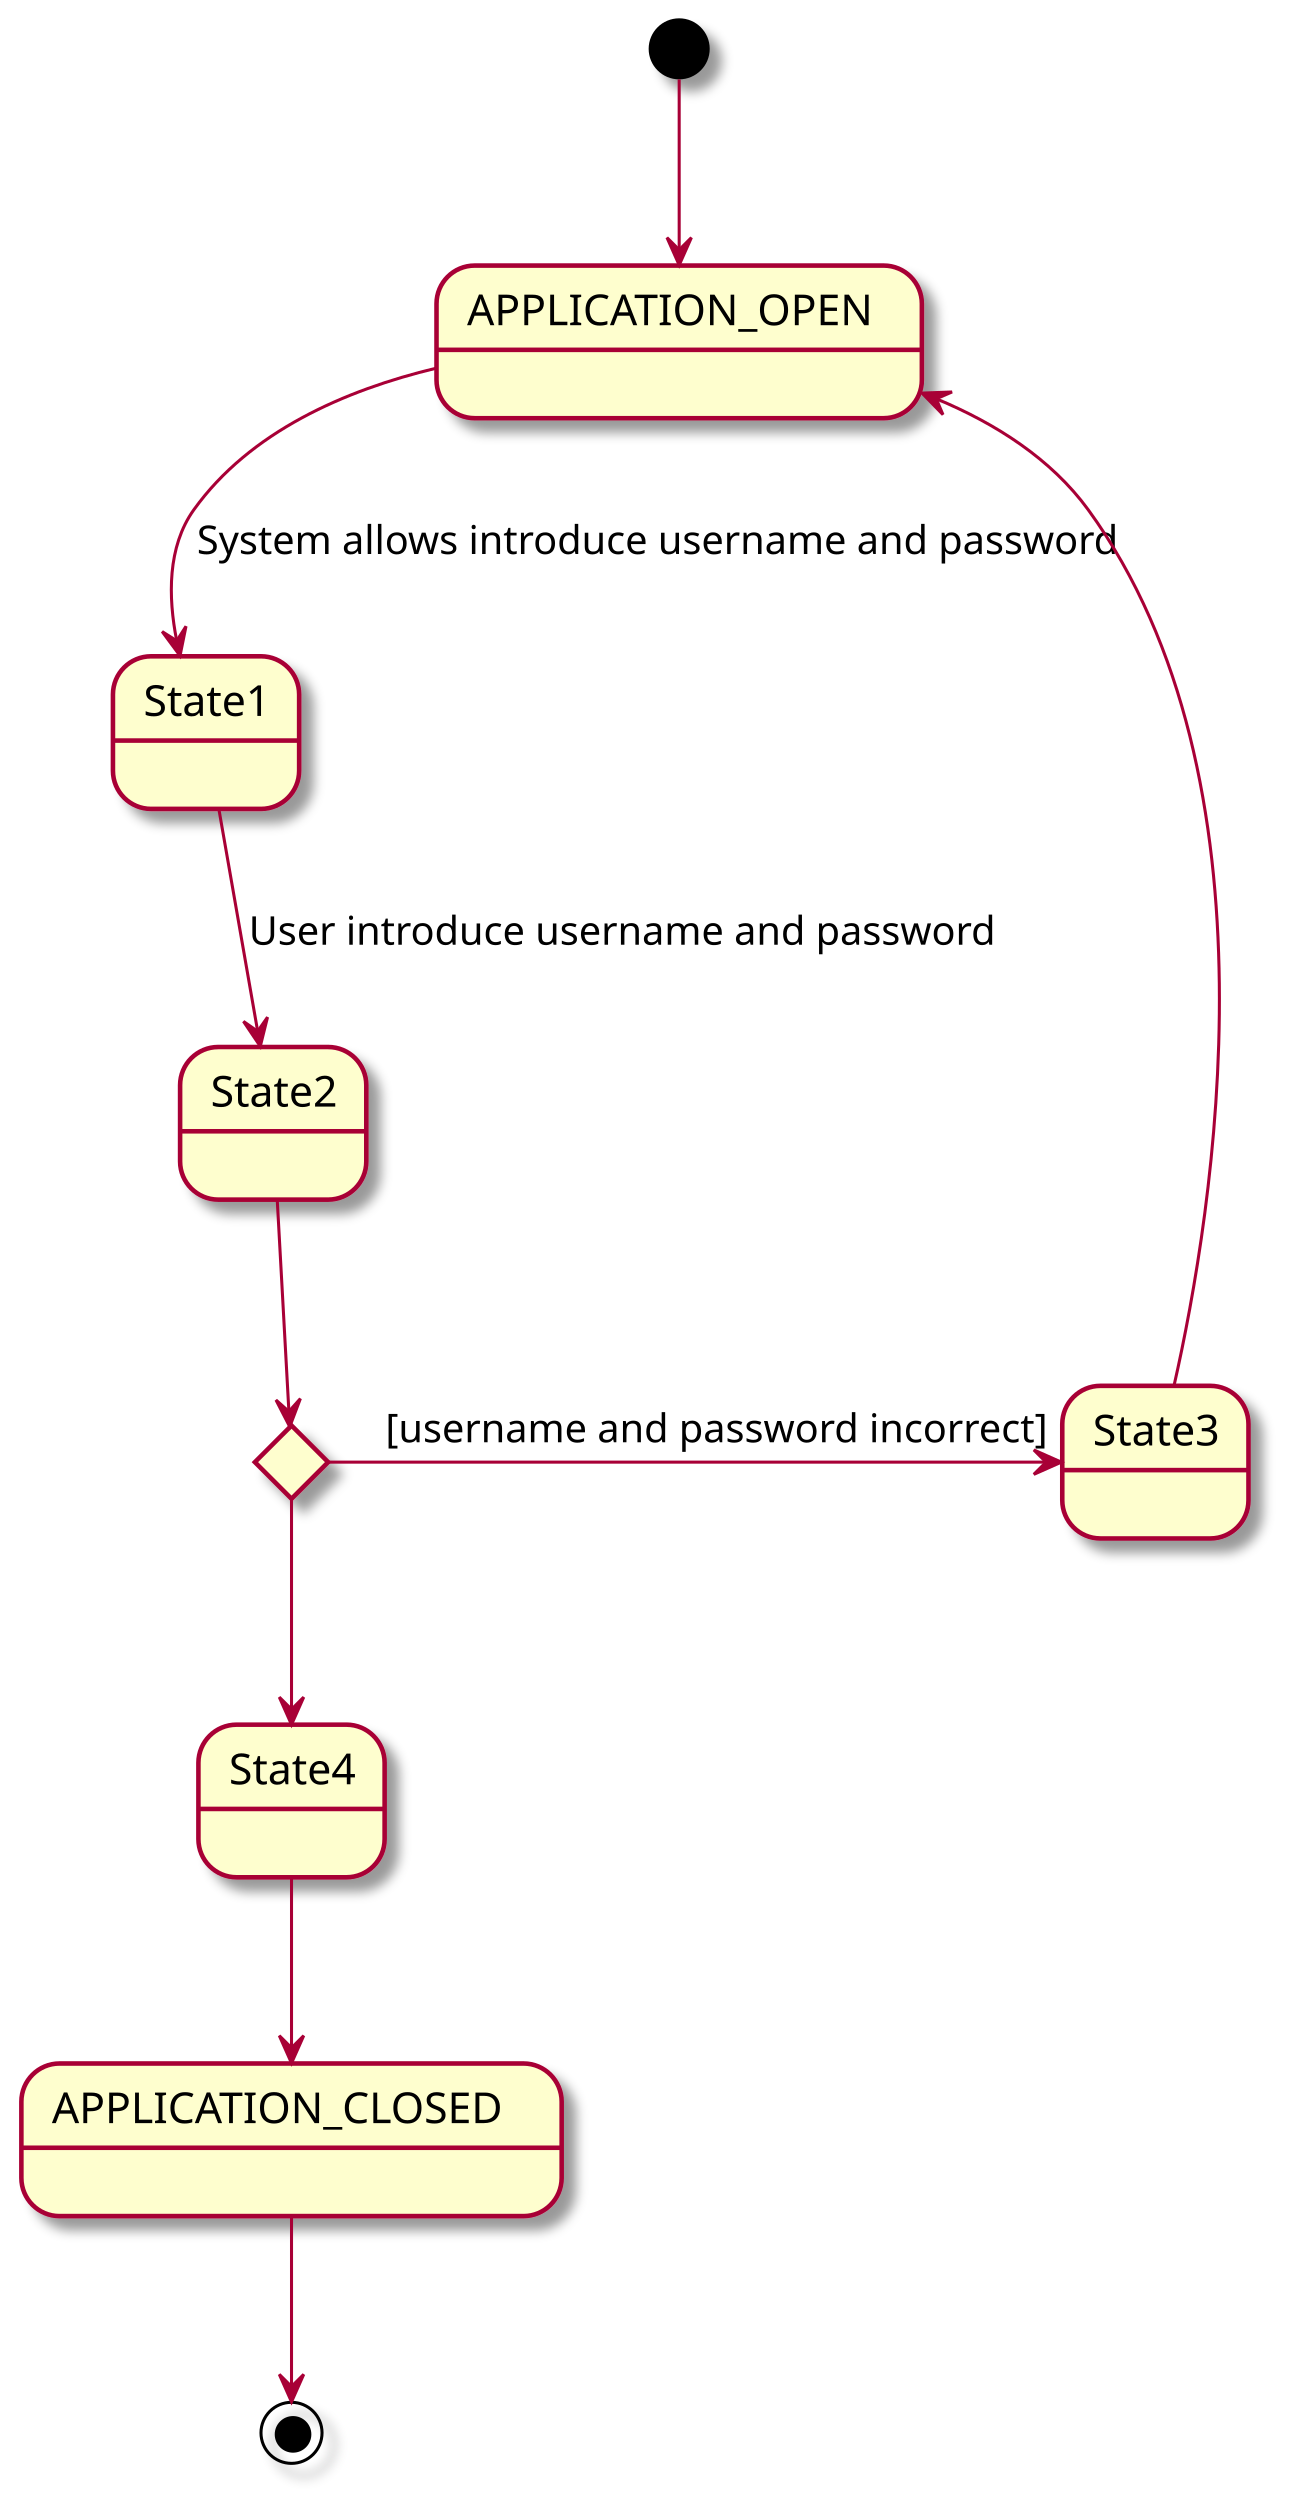
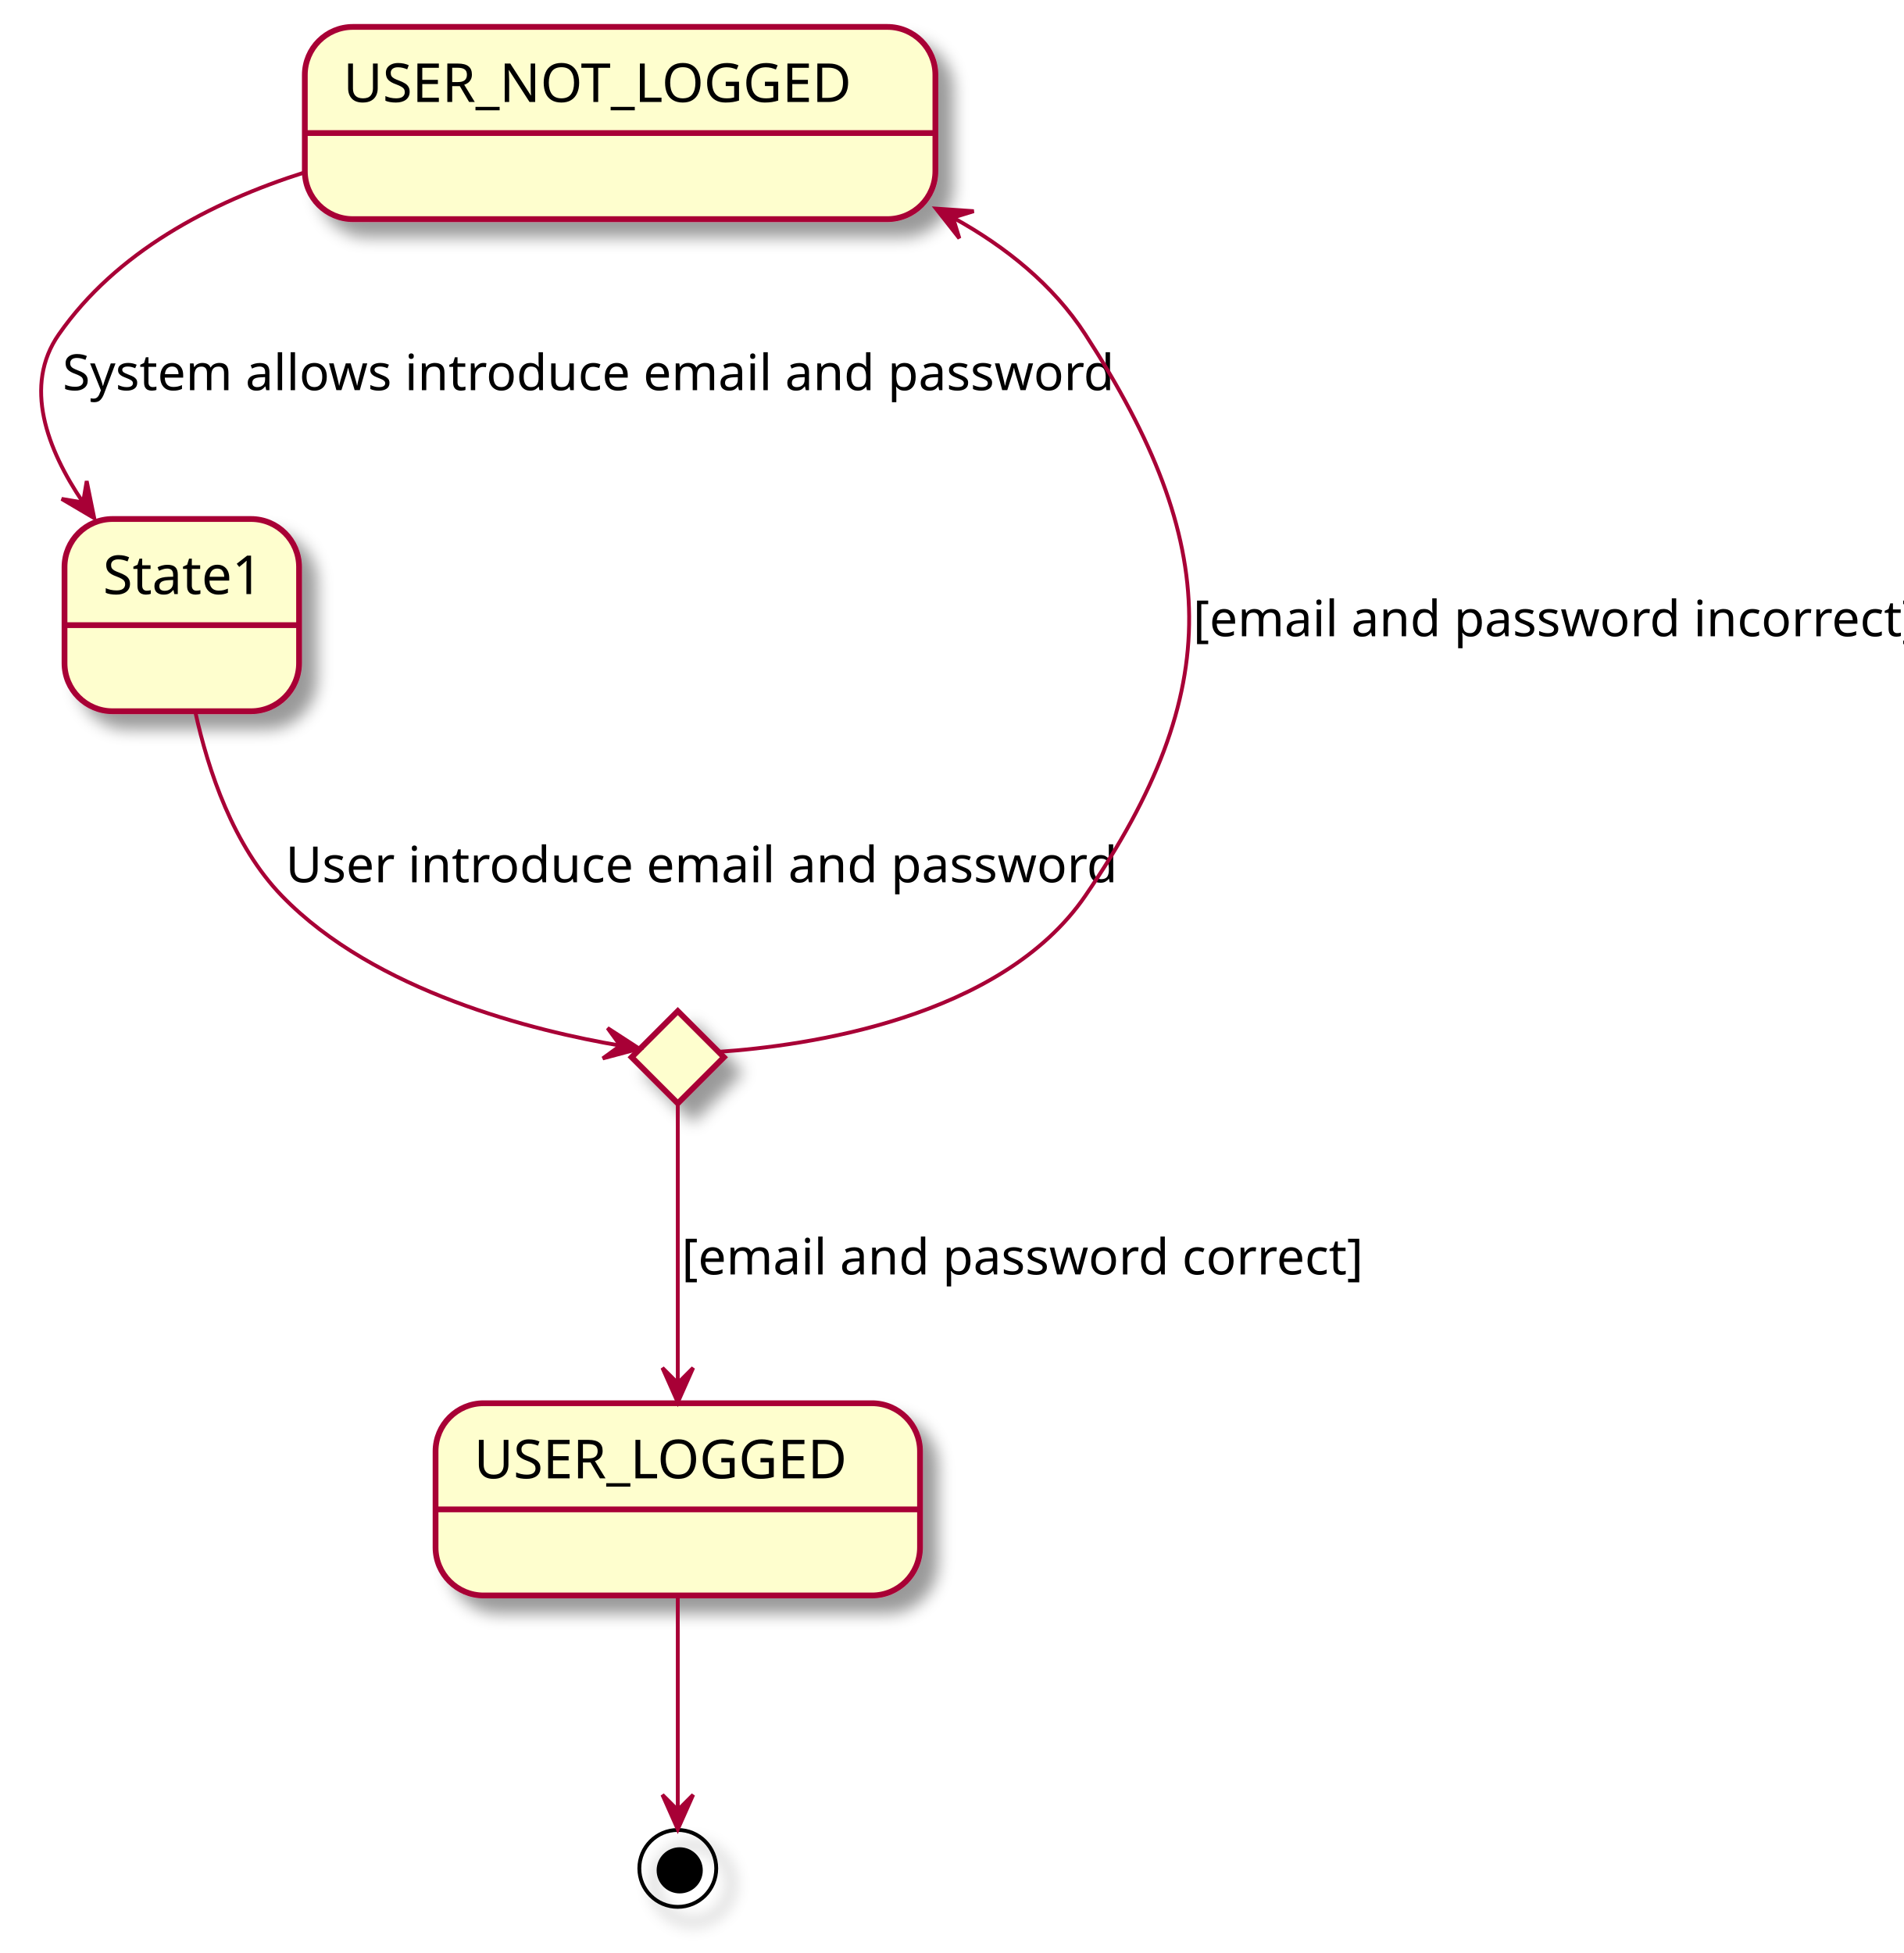
- <svg xmlns="http://www.w3.org/2000/svg" contentScriptType="application/ecmascript" contentStyleType="text/css" height="819px" preserveAspectRatio="none" style="width:427px;height:819px;" version="1.1" viewBox="0 0 427 819" width="427px" zoomAndPan="magnify">
+ <svg xmlns="http://www.w3.org/2000/svg" contentScriptType="application/ecmascript" contentStyleType="text/css" height="508px" preserveAspectRatio="none" style="width:495px;height:508px;" version="1.1" viewBox="0 0 495 508" width="495px" zoomAndPan="magnify">
  <defs>
-     <filter height="300%" id="f2up5p70dt0ba" width="300%" x="-1" y="-1">
+     <filter height="300%" id="f4efwyjrvv7v3" width="300%" x="-1" y="-1">
      <feGaussianBlur result="blurOut" stdDeviation="2.0" />
      <feColorMatrix in="blurOut" result="blurOut2" type="matrix" values="0 0 0 0 0 0 0 0 0 0 0 0 0 0 0 0 0 0 .4 0" />
      <feOffset dx="4.0" dy="4.0" in="blurOut2" result="blurOut3" />
      <feBlend in="SourceGraphic" in2="blurOut3" mode="normal" />
    </filter>
  </defs>
  <g>
-     <ellipse cx="222.5" cy="16" fill="#000000" filter="url(#f2up5p70dt0ba)" rx="10" ry="10" style="stroke:none;stroke-width:1.0;" />
-     <g id="APPLICATION_OPEN">
-       <rect fill="#FEFECE" filter="url(#f2up5p70dt0ba)" height="50" rx="12.5" ry="12.5" style="stroke:#A80036;stroke-width:1.5;" width="159" x="143" y="87" />
-       <line style="stroke:#A80036;stroke-width:1.5;" x1="143" x2="302" y1="114.609" y2="114.609" />
-       <text fill="#000000" font-family="sans-serif" font-size="14" lengthAdjust="spacing" textLength="139" x="153" y="106.533">APPLICATION_OPEN</text>
+     <g id="USER_NOT_LOGGED">
+       <rect fill="#FEFECE" filter="url(#f4efwyjrvv7v3)" height="50" rx="12.5" ry="12.5" style="stroke:#A80036;stroke-width:1.5;" width="164" x="79.28" y="7" />
+       <line style="stroke:#A80036;stroke-width:1.5;" x1="79.28" x2="243.28" y1="34.609" y2="34.609" />
+       <text fill="#000000" font-family="sans-serif" font-size="14" lengthAdjust="spacing" textLength="144" x="89.28" y="26.533">USER_NOT_LOGGED</text>
    </g>
    <g id="State1">
-       <rect fill="#FEFECE" filter="url(#f2up5p70dt0ba)" height="50" rx="12.5" ry="12.5" style="stroke:#A80036;stroke-width:1.5;" width="61" x="37" y="215" />
-       <line style="stroke:#A80036;stroke-width:1.5;" x1="37" x2="98" y1="242.609" y2="242.609" />
-       <text fill="#000000" font-family="sans-serif" font-size="14" lengthAdjust="spacing" textLength="41" x="47" y="234.533">State1</text>
+       <rect fill="#FEFECE" filter="url(#f4efwyjrvv7v3)" height="50" rx="12.5" ry="12.5" style="stroke:#A80036;stroke-width:1.5;" width="61" x="16.78" y="135" />
+       <line style="stroke:#A80036;stroke-width:1.5;" x1="16.78" x2="77.78" y1="162.609" y2="162.609" />
+       <text fill="#000000" font-family="sans-serif" font-size="14" lengthAdjust="spacing" textLength="41" x="26.78" y="154.533">State1</text>
    </g>
-     <g id="State2">
-       <rect fill="#FEFECE" filter="url(#f2up5p70dt0ba)" height="50" rx="12.5" ry="12.5" style="stroke:#A80036;stroke-width:1.5;" width="61" x="59" y="343" />
-       <line style="stroke:#A80036;stroke-width:1.5;" x1="59" x2="120" y1="370.609" y2="370.609" />
-       <text fill="#000000" font-family="sans-serif" font-size="14" lengthAdjust="spacing" textLength="41" x="69" y="362.533">State2</text>
+     <polygon fill="#FEFECE" filter="url(#f4efwyjrvv7v3)" points="176.28,263,188.28,275,176.28,287,164.28,275,176.28,263" style="stroke:#A80036;stroke-width:1.5;" />
+     <g id="USER_LOGGED">
+       <rect fill="#FEFECE" filter="url(#f4efwyjrvv7v3)" height="50" rx="12.5" ry="12.5" style="stroke:#A80036;stroke-width:1.5;" width="126" x="113.28" y="365" />
+       <line style="stroke:#A80036;stroke-width:1.5;" x1="113.28" x2="239.28" y1="392.609" y2="392.609" />
+       <text fill="#000000" font-family="sans-serif" font-size="14" lengthAdjust="spacing" textLength="106" x="123.28" y="384.533">USER_LOGGED</text>
    </g>
-     <polygon fill="#FEFECE" filter="url(#f2up5p70dt0ba)" points="95.5,467,107.5,479,95.5,491,83.5,479,95.5,467" style="stroke:#A80036;stroke-width:1.5;" />
-     <g id="State3">
-       <rect fill="#FEFECE" filter="url(#f2up5p70dt0ba)" height="50" rx="12.5" ry="12.5" style="stroke:#A80036;stroke-width:1.5;" width="61" x="348" y="454" />
-       <line style="stroke:#A80036;stroke-width:1.5;" x1="348" x2="409" y1="481.609" y2="481.609" />
-       <text fill="#000000" font-family="sans-serif" font-size="14" lengthAdjust="spacing" textLength="41" x="358" y="473.533">State3</text>
-     </g>
-     <g id="State4">
-       <rect fill="#FEFECE" filter="url(#f2up5p70dt0ba)" height="50" rx="12.5" ry="12.5" style="stroke:#A80036;stroke-width:1.5;" width="61" x="65" y="565" />
-       <line style="stroke:#A80036;stroke-width:1.5;" x1="65" x2="126" y1="592.609" y2="592.609" />
-       <text fill="#000000" font-family="sans-serif" font-size="14" lengthAdjust="spacing" textLength="41" x="75" y="584.533">State4</text>
-     </g>
-     <g id="APPLICATION_CLOSED">
-       <rect fill="#FEFECE" filter="url(#f2up5p70dt0ba)" height="50" rx="12.5" ry="12.5" style="stroke:#A80036;stroke-width:1.5;" width="177" x="7" y="676" />
-       <line style="stroke:#A80036;stroke-width:1.5;" x1="7" x2="184" y1="703.609" y2="703.609" />
-       <text fill="#000000" font-family="sans-serif" font-size="14" lengthAdjust="spacing" textLength="157" x="17" y="695.533">APPLICATION_CLOSED</text>
-     </g>
-     <ellipse cx="95.5" cy="797" filter="url(#f2up5p70dt0ba)" rx="10" ry="10" style="stroke:#000000;stroke-width:1.0;fill:none;" />
-     <ellipse cx="96" cy="797.5" fill="#000000" rx="6" ry="6" style="stroke:none;stroke-width:1.0;" />
-     <path d="M222.5,26.01 C222.5,38.7 222.5,62.41 222.5,81.57 " fill="none" id="*start-to-APPLICATION_OPEN" style="stroke:#A80036;stroke-width:1.0;" />
-     <polygon fill="#A80036" points="222.5,86.84,226.5,77.84,222.5,81.84,218.5,77.84,222.5,86.84" style="stroke:#A80036;stroke-width:1.0;" />
-     <path d="M142.91,120.61 C113,127.8 81.84,141.41 63.5,167 C54.8,179.15 55.08,195.61 57.86,209.74 " fill="none" id="APPLICATION_OPEN-to-State1" style="stroke:#A80036;stroke-width:1.0;" />
-     <polygon fill="#A80036" points="58.98,214.82,60.932,205.167,57.895,209.939,53.123,206.902,58.98,214.82" style="stroke:#A80036;stroke-width:1.0;" />
-     <text fill="#000000" font-family="sans-serif" font-size="13" lengthAdjust="spacing" textLength="287" x="64.5" y="181.495">System allows introduce username and password</text>
-     <path d="M71.74,265.29 C75.35,285.95 80.54,315.67 84.38,337.65 " fill="none" id="State1-to-State2" style="stroke:#A80036;stroke-width:1.0;" />
-     <polygon fill="#A80036" points="85.27,342.78,87.642,333.221,84.399,337.856,79.764,334.614,85.27,342.78" style="stroke:#A80036;stroke-width:1.0;" />
-     <text fill="#000000" font-family="sans-serif" font-size="13" lengthAdjust="spacing" textLength="229" x="81.5" y="309.495">User introduce username and password</text>
-     <path d="M90.83,393.19 C91.99,414.22 93.63,444.08 94.63,462.18 " fill="none" id="State2-to-c" style="stroke:#A80036;stroke-width:1.0;" />
-     <polygon fill="#A80036" points="94.92,467.4,98.4,458.187,94.635,462.408,90.413,458.643,94.92,467.4" style="stroke:#A80036;stroke-width:1.0;" />
-     <path d="M107.66,479 C148,479 278.46,479 342.44,479 " fill="none" id="c-to-State3" style="stroke:#A80036;stroke-width:1.0;" />
-     <polygon fill="#A80036" points="347.68,479,338.68,475,342.68,479,338.68,483,347.68,479" style="stroke:#A80036;stroke-width:1.0;" />
-     <text fill="#000000" font-family="sans-serif" font-size="13" lengthAdjust="spacing" textLength="203" x="126.25" y="472.495">[username and password incorrect]</text>
-     <path d="M306.93,130.73 C326.07,138.71 344.32,150.27 356.5,167 C420.68,255.18 397.46,397.22 384.66,453.71 " fill="none" id="APPLICATION_OPEN-backto-State3" style="stroke:#A80036;stroke-width:1.0;" />
-     <polygon fill="#A80036" points="302.05,128.78,308.921,135.836,306.692,130.637,311.892,128.409,302.05,128.78" style="stroke:#A80036;stroke-width:1.0;" />
-     <path d="M95.5,491.25 C95.5,507.27 95.5,537.18 95.5,559.72 " fill="none" id="c-to-State4" style="stroke:#A80036;stroke-width:1.0;" />
-     <polygon fill="#A80036" points="95.5,564.98,99.5,555.98,95.5,559.98,91.5,555.98,95.5,564.98" style="stroke:#A80036;stroke-width:1.0;" />
-     <path d="M95.5,615.19 C95.5,631.56 95.5,653.28 95.5,670.64 " fill="none" id="State4-to-APPLICATION_CLOSED" style="stroke:#A80036;stroke-width:1.0;" />
-     <polygon fill="#A80036" points="95.5,675.88,99.5,666.88,95.5,670.88,91.5,666.88,95.5,675.88" style="stroke:#A80036;stroke-width:1.0;" />
-     <path d="M95.5,726.21 C95.5,743.84 95.5,767.13 95.5,781.84 " fill="none" id="APPLICATION_CLOSED-to-*end" style="stroke:#A80036;stroke-width:1.0;" />
-     <polygon fill="#A80036" points="95.5,786.84,99.5,777.84,95.5,781.84,91.5,777.84,95.5,786.84" style="stroke:#A80036;stroke-width:1.0;" />
+     <ellipse cx="176.28" cy="486" filter="url(#f4efwyjrvv7v3)" rx="10" ry="10" style="stroke:#000000;stroke-width:1.0;fill:none;" />
+     <ellipse cx="176.78" cy="486.5" fill="#000000" rx="6" ry="6" style="stroke:none;stroke-width:1.0;" />
+     <path d="M79.23,44.84 C54.59,52.66 30.18,65.6 15.28,87 C6,100.33 12.21,116.78 21.53,130.59 " fill="none" id="USER_NOT_LOGGED-to-State1" style="stroke:#A80036;stroke-width:1.0;" />
+     <polygon fill="#A80036" points="24.51,134.78,22.547,125.129,21.609,130.708,16.031,129.77,24.51,134.78" style="stroke:#A80036;stroke-width:1.0;" />
+     <text fill="#000000" font-family="sans-serif" font-size="13" lengthAdjust="spacing" textLength="261" x="16.28" y="101.495">System allows introduce email and password</text>
+     <path d="M50.77,185.07 C54.15,200.51 60.7,220.01 73.28,233 C97.57,258.09 139.17,268.21 161.34,271.98 " fill="none" id="State1-to-c" style="stroke:#A80036;stroke-width:1.0;" />
+     <polygon fill="#A80036" points="166.28,272.77,158.02,267.407,161.342,271.985,156.764,275.308,166.28,272.77" style="stroke:#A80036;stroke-width:1.0;" />
+     <text fill="#000000" font-family="sans-serif" font-size="13" lengthAdjust="spacing" textLength="203" x="74.28" y="229.495">User introduce email and password</text>
+     <path d="M187.07,273.58 C209.38,272.06 260.3,265.06 282.28,233 C318.96,179.48 317.59,141.44 282.28,87 C273.9,74.08 261.63,64.23 248.07,56.72 " fill="none" id="c-to-USER_NOT_LOGGED" style="stroke:#A80036;stroke-width:1.0;" />
+     <polygon fill="#A80036" points="243.43,54.26,249.515,62.004,247.85,56.598,253.256,54.933,243.43,54.26" style="stroke:#A80036;stroke-width:1.0;" />
+     <text fill="#000000" font-family="sans-serif" font-size="13" lengthAdjust="spacing" textLength="177" x="310.28" y="165.495">[email and password incorrect]</text>
+     <path d="M176.28,287.25 C176.28,303.96 176.28,335.91 176.28,359.57 " fill="none" id="c-to-USER_LOGGED" style="stroke:#A80036;stroke-width:1.0;" />
+     <polygon fill="#A80036" points="176.28,364.79,180.28,355.79,176.28,359.79,172.28,355.79,176.28,364.79" style="stroke:#A80036;stroke-width:1.0;" />
+     <text fill="#000000" font-family="sans-serif" font-size="13" lengthAdjust="spacing" textLength="167" x="177.28" y="331.495">[email and password correct]</text>
+     <path d="M176.28,415.21 C176.28,432.84 176.28,456.13 176.28,470.84 " fill="none" id="USER_LOGGED-to-*end" style="stroke:#A80036;stroke-width:1.0;" />
+     <polygon fill="#A80036" points="176.28,475.84,180.28,466.84,176.28,470.84,172.28,466.84,176.28,475.84" style="stroke:#A80036;stroke-width:1.0;" />
  </g>
</svg>
